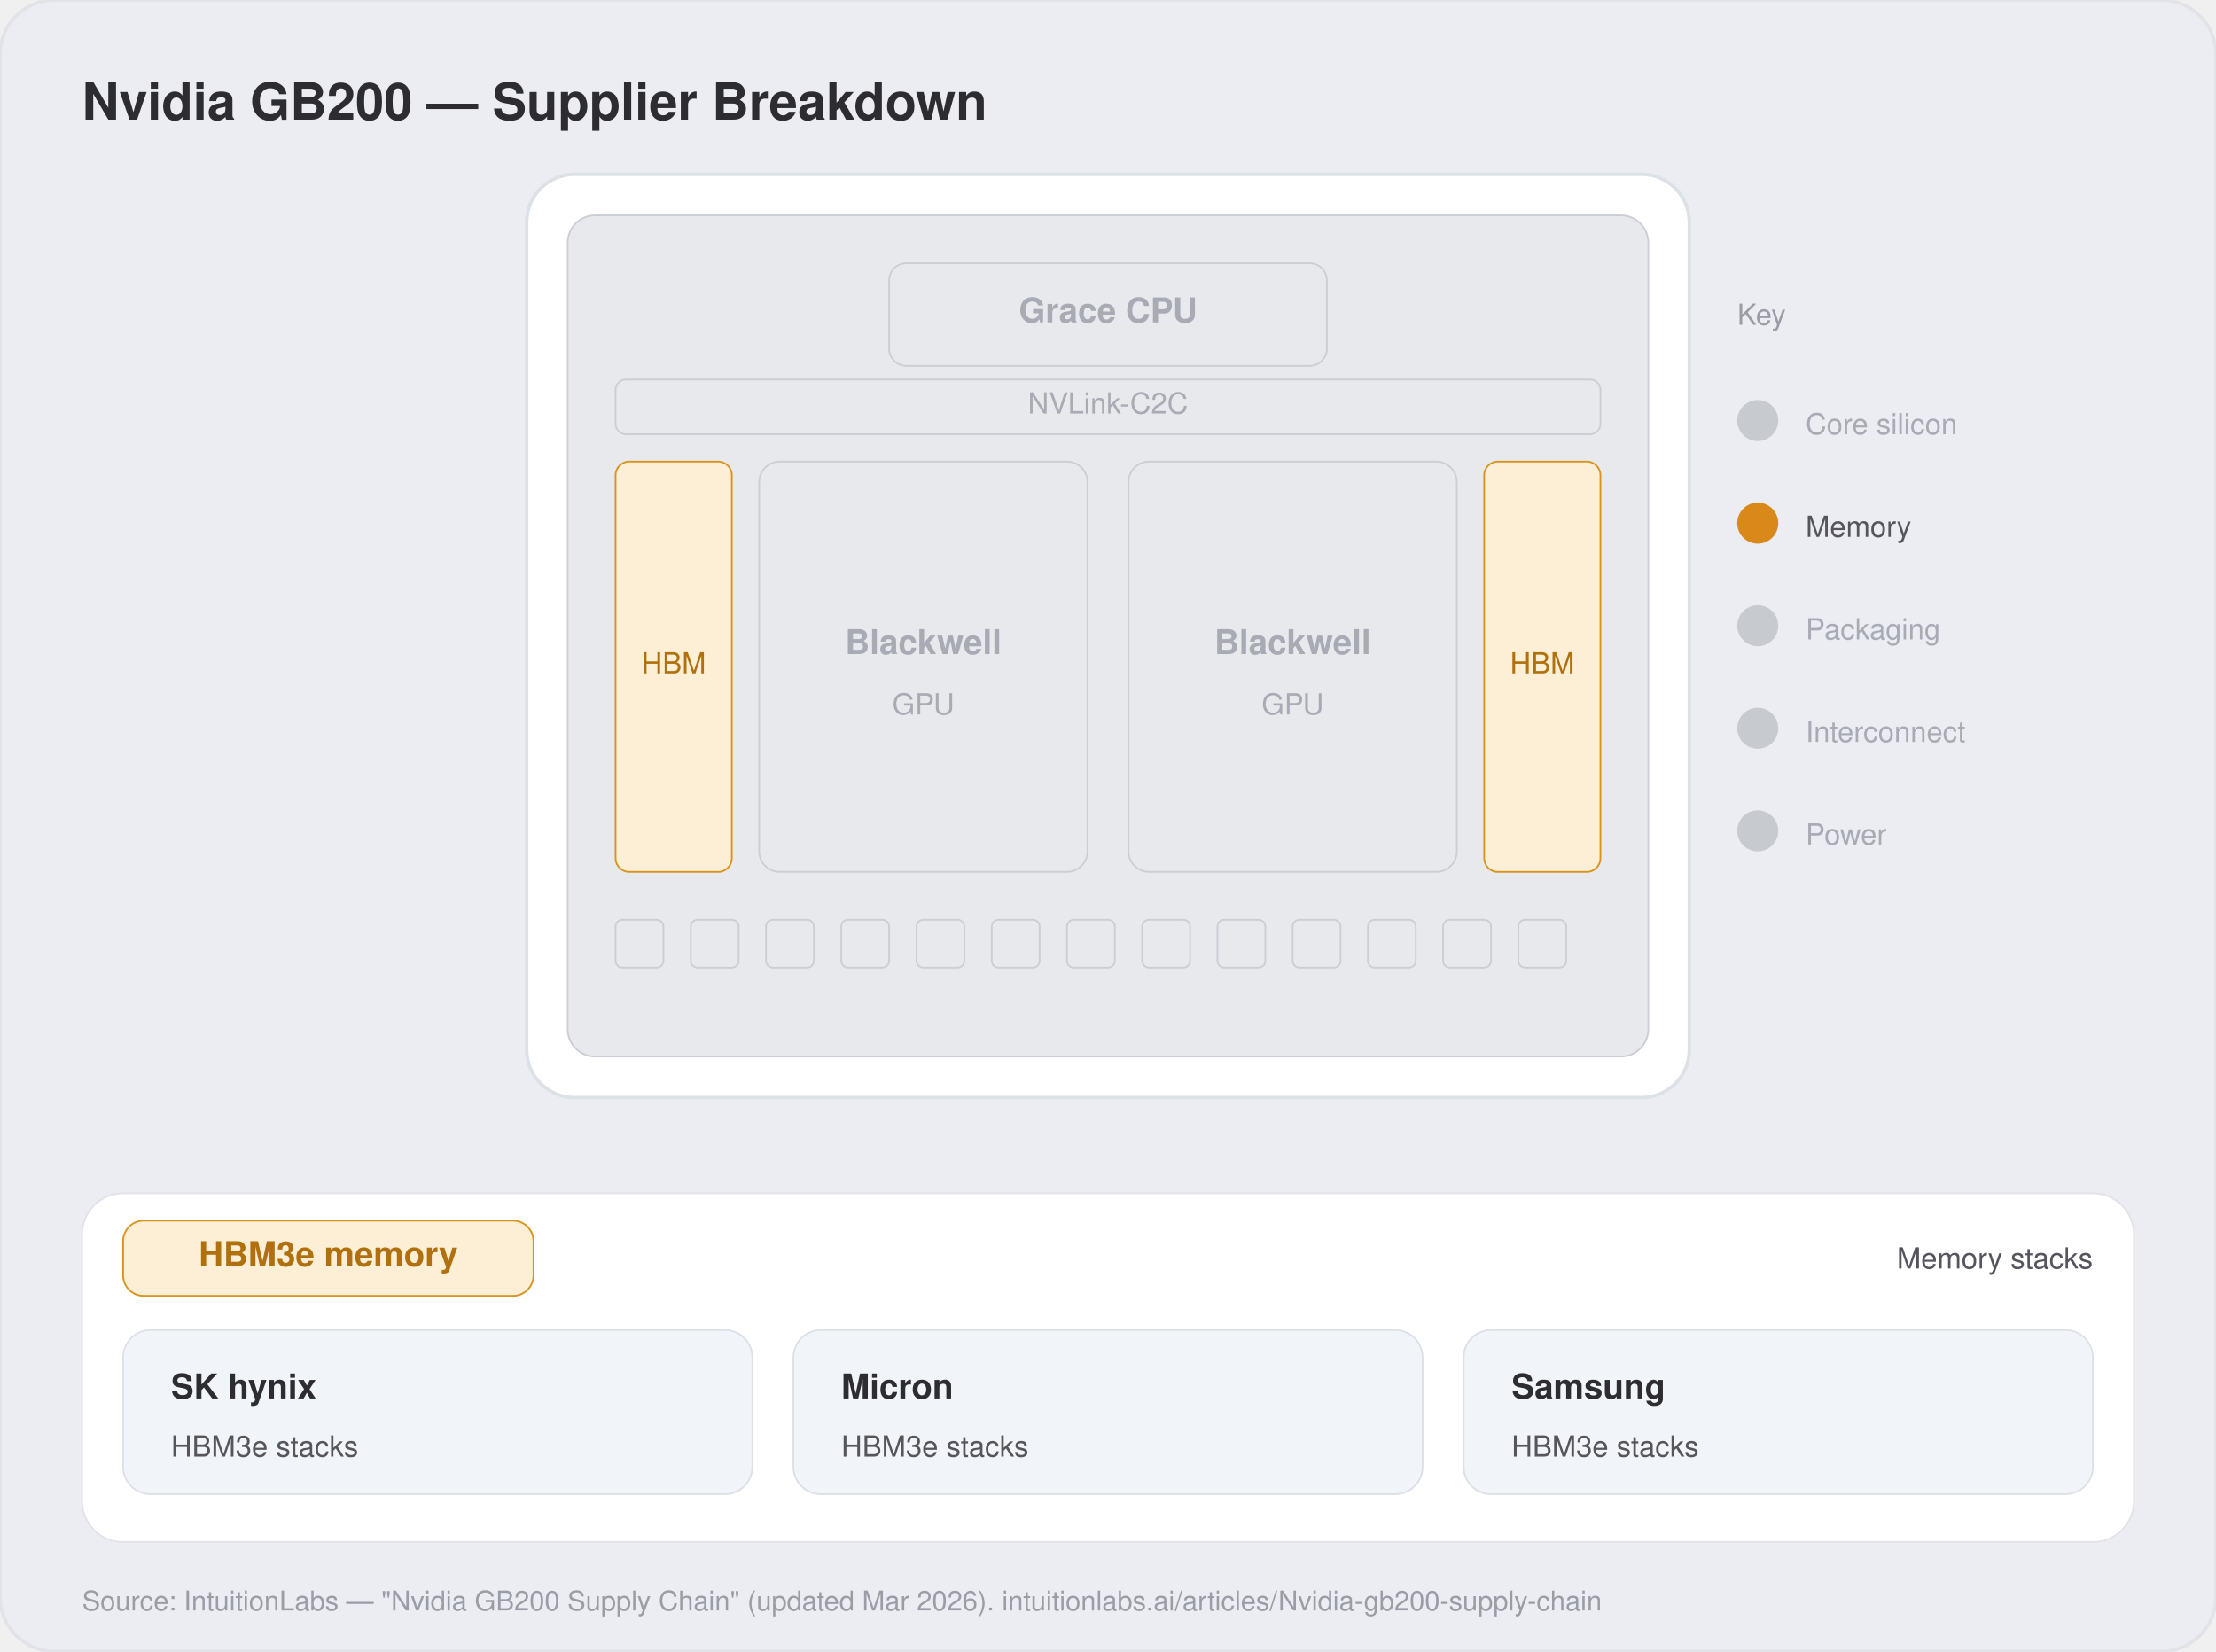
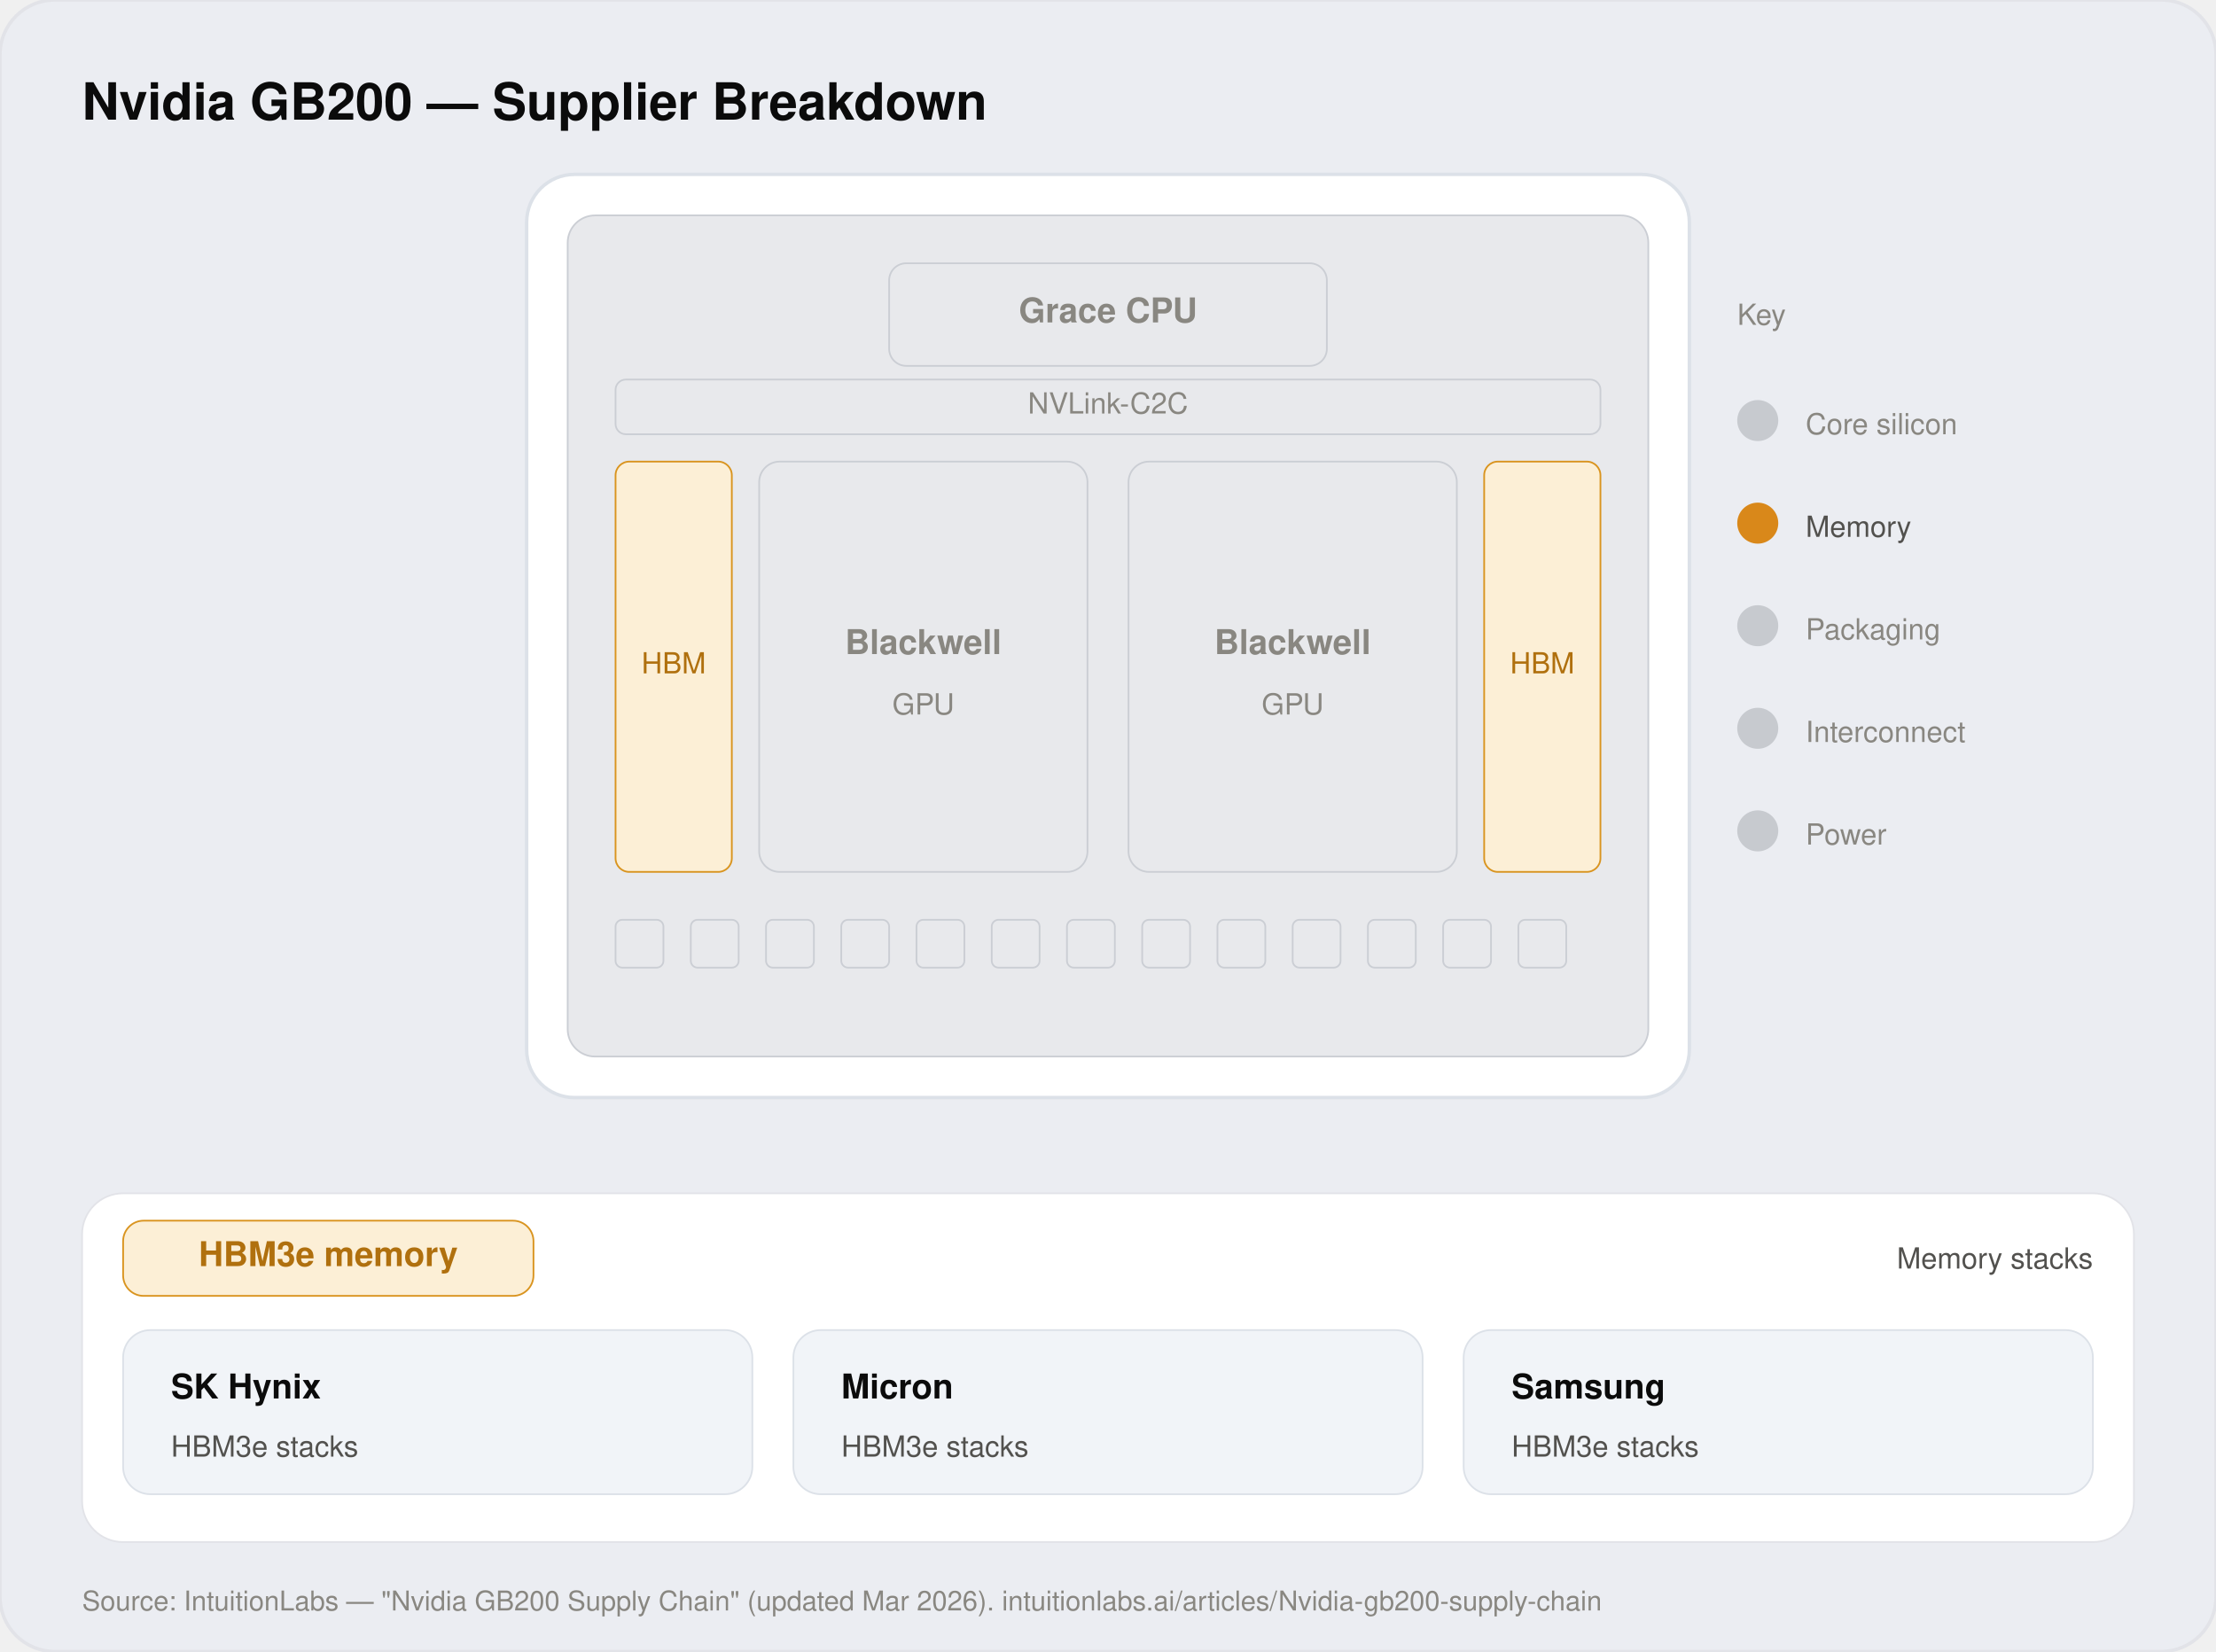
<svg xmlns="http://www.w3.org/2000/svg" viewBox="16 -3 648 483" width="648" height="483" font-family="Helvetica, Arial, sans-serif">
  <style>text{font-family:Helvetica,Arial,sans-serif;}.h{font-size:15px;font-weight:600;}.t{font-size:10px;font-weight:600;}.b{font-size:8.5px;font-weight:400;}.f{font-size:8px;font-weight:400;}</style>
  <rect x="16" y="-3" width="648" height="483" rx="16" fill="#EBEDF2" stroke="#E2E3E8" stroke-width="1" />
-   <text class="h" x="40" y="32" style="fill:#2C2C31">Nvidia GB200 — Supplier Breakdown</text>
+   <text class="h" x="40" y="32" style="fill:#0B0B0B">Nvidia GB200 — Supplier Breakdown</text>
  <rect x="170" y="48" width="340" height="270" rx="14" fill="#FFFFFF" stroke="#DCE1E8" stroke-width="1" />
  <rect x="182" y="60" width="316" height="246" rx="8" fill="#E8E9EC" stroke="#CBCED4" stroke-width="0.5" />
  <rect x="276" y="74" width="128" height="30" rx="5" fill="#E8E9EC" stroke="#CBCED4" stroke-width="0.5" />
-   <text class="t" x="340" y="89" text-anchor="middle" dominant-baseline="central" style="fill:#A8ABB4">Grace CPU</text>
+   <text class="t" x="340" y="89" text-anchor="middle" dominant-baseline="central" style="fill:#898781">Grace CPU</text>
  <rect x="196" y="108" width="288" height="16" rx="3" fill="#E8E9EC" stroke="#CBCED4" stroke-width="0.5" />
-   <text class="b" x="340" y="116" text-anchor="middle" dominant-baseline="central" style="fill:#A8ABB4">NVLink-C2C</text>
+   <text class="b" x="340" y="116" text-anchor="middle" dominant-baseline="central" style="fill:#898781">NVLink-C2C</text>
  <rect x="196" y="132" width="34" height="120" rx="4" fill="#FCEFD6" stroke="#D9941F" stroke-width="0.5" />
  <text class="b" x="213" y="192" text-anchor="middle" dominant-baseline="central" style="fill:#B0700E">HBM</text>
  <rect x="450" y="132" width="34" height="120" rx="4" fill="#FCEFD6" stroke="#D9941F" stroke-width="0.5" />
  <text class="b" x="467" y="192" text-anchor="middle" dominant-baseline="central" style="fill:#B0700E">HBM</text>
  <rect x="238" y="132" width="96" height="120" rx="6" fill="#E8E9EC" stroke="#CBCED4" stroke-width="0.5" />
-   <text class="t" x="286" y="186" text-anchor="middle" dominant-baseline="central" style="fill:#A8ABB4">Blackwell</text>
-   <text class="b" x="286" y="204" text-anchor="middle" dominant-baseline="central" style="fill:#A8ABB4">GPU</text>
+   <text class="t" x="286" y="186" text-anchor="middle" dominant-baseline="central" style="fill:#898781">Blackwell</text>
+   <text class="b" x="286" y="204" text-anchor="middle" dominant-baseline="central" style="fill:#898781">GPU</text>
  <rect x="346" y="132" width="96" height="120" rx="6" fill="#E8E9EC" stroke="#CBCED4" stroke-width="0.5" />
-   <text class="t" x="394" y="186" text-anchor="middle" dominant-baseline="central" style="fill:#A8ABB4">Blackwell</text>
-   <text class="b" x="394" y="204" text-anchor="middle" dominant-baseline="central" style="fill:#A8ABB4">GPU</text>
+   <text class="t" x="394" y="186" text-anchor="middle" dominant-baseline="central" style="fill:#898781">Blackwell</text>
+   <text class="b" x="394" y="204" text-anchor="middle" dominant-baseline="central" style="fill:#898781">GPU</text>
  <rect x="196" y="266" width="14" height="14" rx="2" fill="#E8E9EC" stroke="#CBCED4" stroke-width="0.5" />
  <rect x="218" y="266" width="14" height="14" rx="2" fill="#E8E9EC" stroke="#CBCED4" stroke-width="0.5" />
  <rect x="240" y="266" width="14" height="14" rx="2" fill="#E8E9EC" stroke="#CBCED4" stroke-width="0.5" />
  <rect x="262" y="266" width="14" height="14" rx="2" fill="#E8E9EC" stroke="#CBCED4" stroke-width="0.5" />
  <rect x="284" y="266" width="14" height="14" rx="2" fill="#E8E9EC" stroke="#CBCED4" stroke-width="0.5" />
  <rect x="306" y="266" width="14" height="14" rx="2" fill="#E8E9EC" stroke="#CBCED4" stroke-width="0.5" />
  <rect x="328" y="266" width="14" height="14" rx="2" fill="#E8E9EC" stroke="#CBCED4" stroke-width="0.5" />
  <rect x="350" y="266" width="14" height="14" rx="2" fill="#E8E9EC" stroke="#CBCED4" stroke-width="0.5" />
  <rect x="372" y="266" width="14" height="14" rx="2" fill="#E8E9EC" stroke="#CBCED4" stroke-width="0.5" />
  <rect x="394" y="266" width="14" height="14" rx="2" fill="#E8E9EC" stroke="#CBCED4" stroke-width="0.5" />
  <rect x="416" y="266" width="14" height="14" rx="2" fill="#E8E9EC" stroke="#CBCED4" stroke-width="0.5" />
  <rect x="438" y="266" width="14" height="14" rx="2" fill="#E8E9EC" stroke="#CBCED4" stroke-width="0.5" />
  <rect x="460" y="266" width="14" height="14" rx="2" fill="#E8E9EC" stroke="#CBCED4" stroke-width="0.5" />
-   <text class="b" x="524" y="92" style="fill:#9A9DA6">Key</text>
+   <text class="b" x="524" y="92" style="fill:#898781">Key</text>
  <circle cx="530" cy="120" r="6" fill="#C7CACF" />
-   <text class="b" x="544" y="124" style="fill:#A8ABB4">Core silicon</text>
+   <text class="b" x="544" y="124" style="fill:#898781">Core silicon</text>
  <circle cx="530" cy="150" r="6" fill="#D9881A" />
-   <text class="b" x="544" y="154" style="fill:#56555E">Memory</text>
+   <text class="b" x="544" y="154" style="fill:#52514E">Memory</text>
  <circle cx="530" cy="180" r="6" fill="#C7CACF" />
-   <text class="b" x="544" y="184" style="fill:#A8ABB4">Packaging</text>
+   <text class="b" x="544" y="184" style="fill:#898781">Packaging</text>
  <circle cx="530" cy="210" r="6" fill="#C7CACF" />
-   <text class="b" x="544" y="214" style="fill:#A8ABB4">Interconnect</text>
+   <text class="b" x="544" y="214" style="fill:#898781">Interconnect</text>
  <circle cx="530" cy="240" r="6" fill="#C7CACF" />
-   <text class="b" x="544" y="244" style="fill:#A8ABB4">Power</text>
+   <text class="b" x="544" y="244" style="fill:#898781">Power</text>
  <rect x="40" y="346" width="600" height="102" rx="12" fill="#FFFFFF" stroke="#E2E3E8" stroke-width="0.5" />
  <rect x="52" y="354" width="120" height="22" rx="6" fill="#FCEFD6" stroke="#D9941F" stroke-width="0.5" />
  <text class="t" x="112.0" y="365" text-anchor="middle" dominant-baseline="central" style="fill:#B0700E">HBM3e memory</text>
-   <text class="b" x="628" y="368" text-anchor="end" style="fill:#56555E">Memory stacks</text>
+   <text class="b" x="628" y="368" text-anchor="end" style="fill:#52514E">Memory stacks</text>
  <rect x="52" y="386" width="184" height="48" rx="8" fill="#F1F4F8" stroke="#DCE1E8" stroke-width="0.5" />
-   <text class="t" x="66" y="406" style="fill:#2C2C31">SK hynix</text>
-   <text class="b" x="66" y="423" style="fill:#56555E">HBM3e stacks</text>
+   <text class="t" x="66" y="406" style="fill:#0B0B0B">SK Hynix</text>
+   <text class="b" x="66" y="423" style="fill:#52514E">HBM3e stacks</text>
  <rect x="248" y="386" width="184" height="48" rx="8" fill="#F1F4F8" stroke="#DCE1E8" stroke-width="0.5" />
-   <text class="t" x="262" y="406" style="fill:#2C2C31">Micron</text>
-   <text class="b" x="262" y="423" style="fill:#56555E">HBM3e stacks</text>
+   <text class="t" x="262" y="406" style="fill:#0B0B0B">Micron</text>
+   <text class="b" x="262" y="423" style="fill:#52514E">HBM3e stacks</text>
  <rect x="444" y="386" width="184" height="48" rx="8" fill="#F1F4F8" stroke="#DCE1E8" stroke-width="0.5" />
-   <text class="t" x="458" y="406" style="fill:#2C2C31">Samsung</text>
-   <text class="b" x="458" y="423" style="fill:#56555E">HBM3e stacks</text>
-   <text class="f" x="40" y="468" style="fill:#9A9DA6">Source: IntuitionLabs — "Nvidia GB200 Supply Chain" (updated Mar 2026). intuitionlabs.ai/articles/Nvidia-gb200-supply-chain</text>
+   <text class="t" x="458" y="406" style="fill:#0B0B0B">Samsung</text>
+   <text class="b" x="458" y="423" style="fill:#52514E">HBM3e stacks</text>
+   <text class="f" x="40" y="468" style="fill:#898781">Source: IntuitionLabs — "Nvidia GB200 Supply Chain" (updated Mar 2026). intuitionlabs.ai/articles/Nvidia-gb200-supply-chain</text>
</svg>
